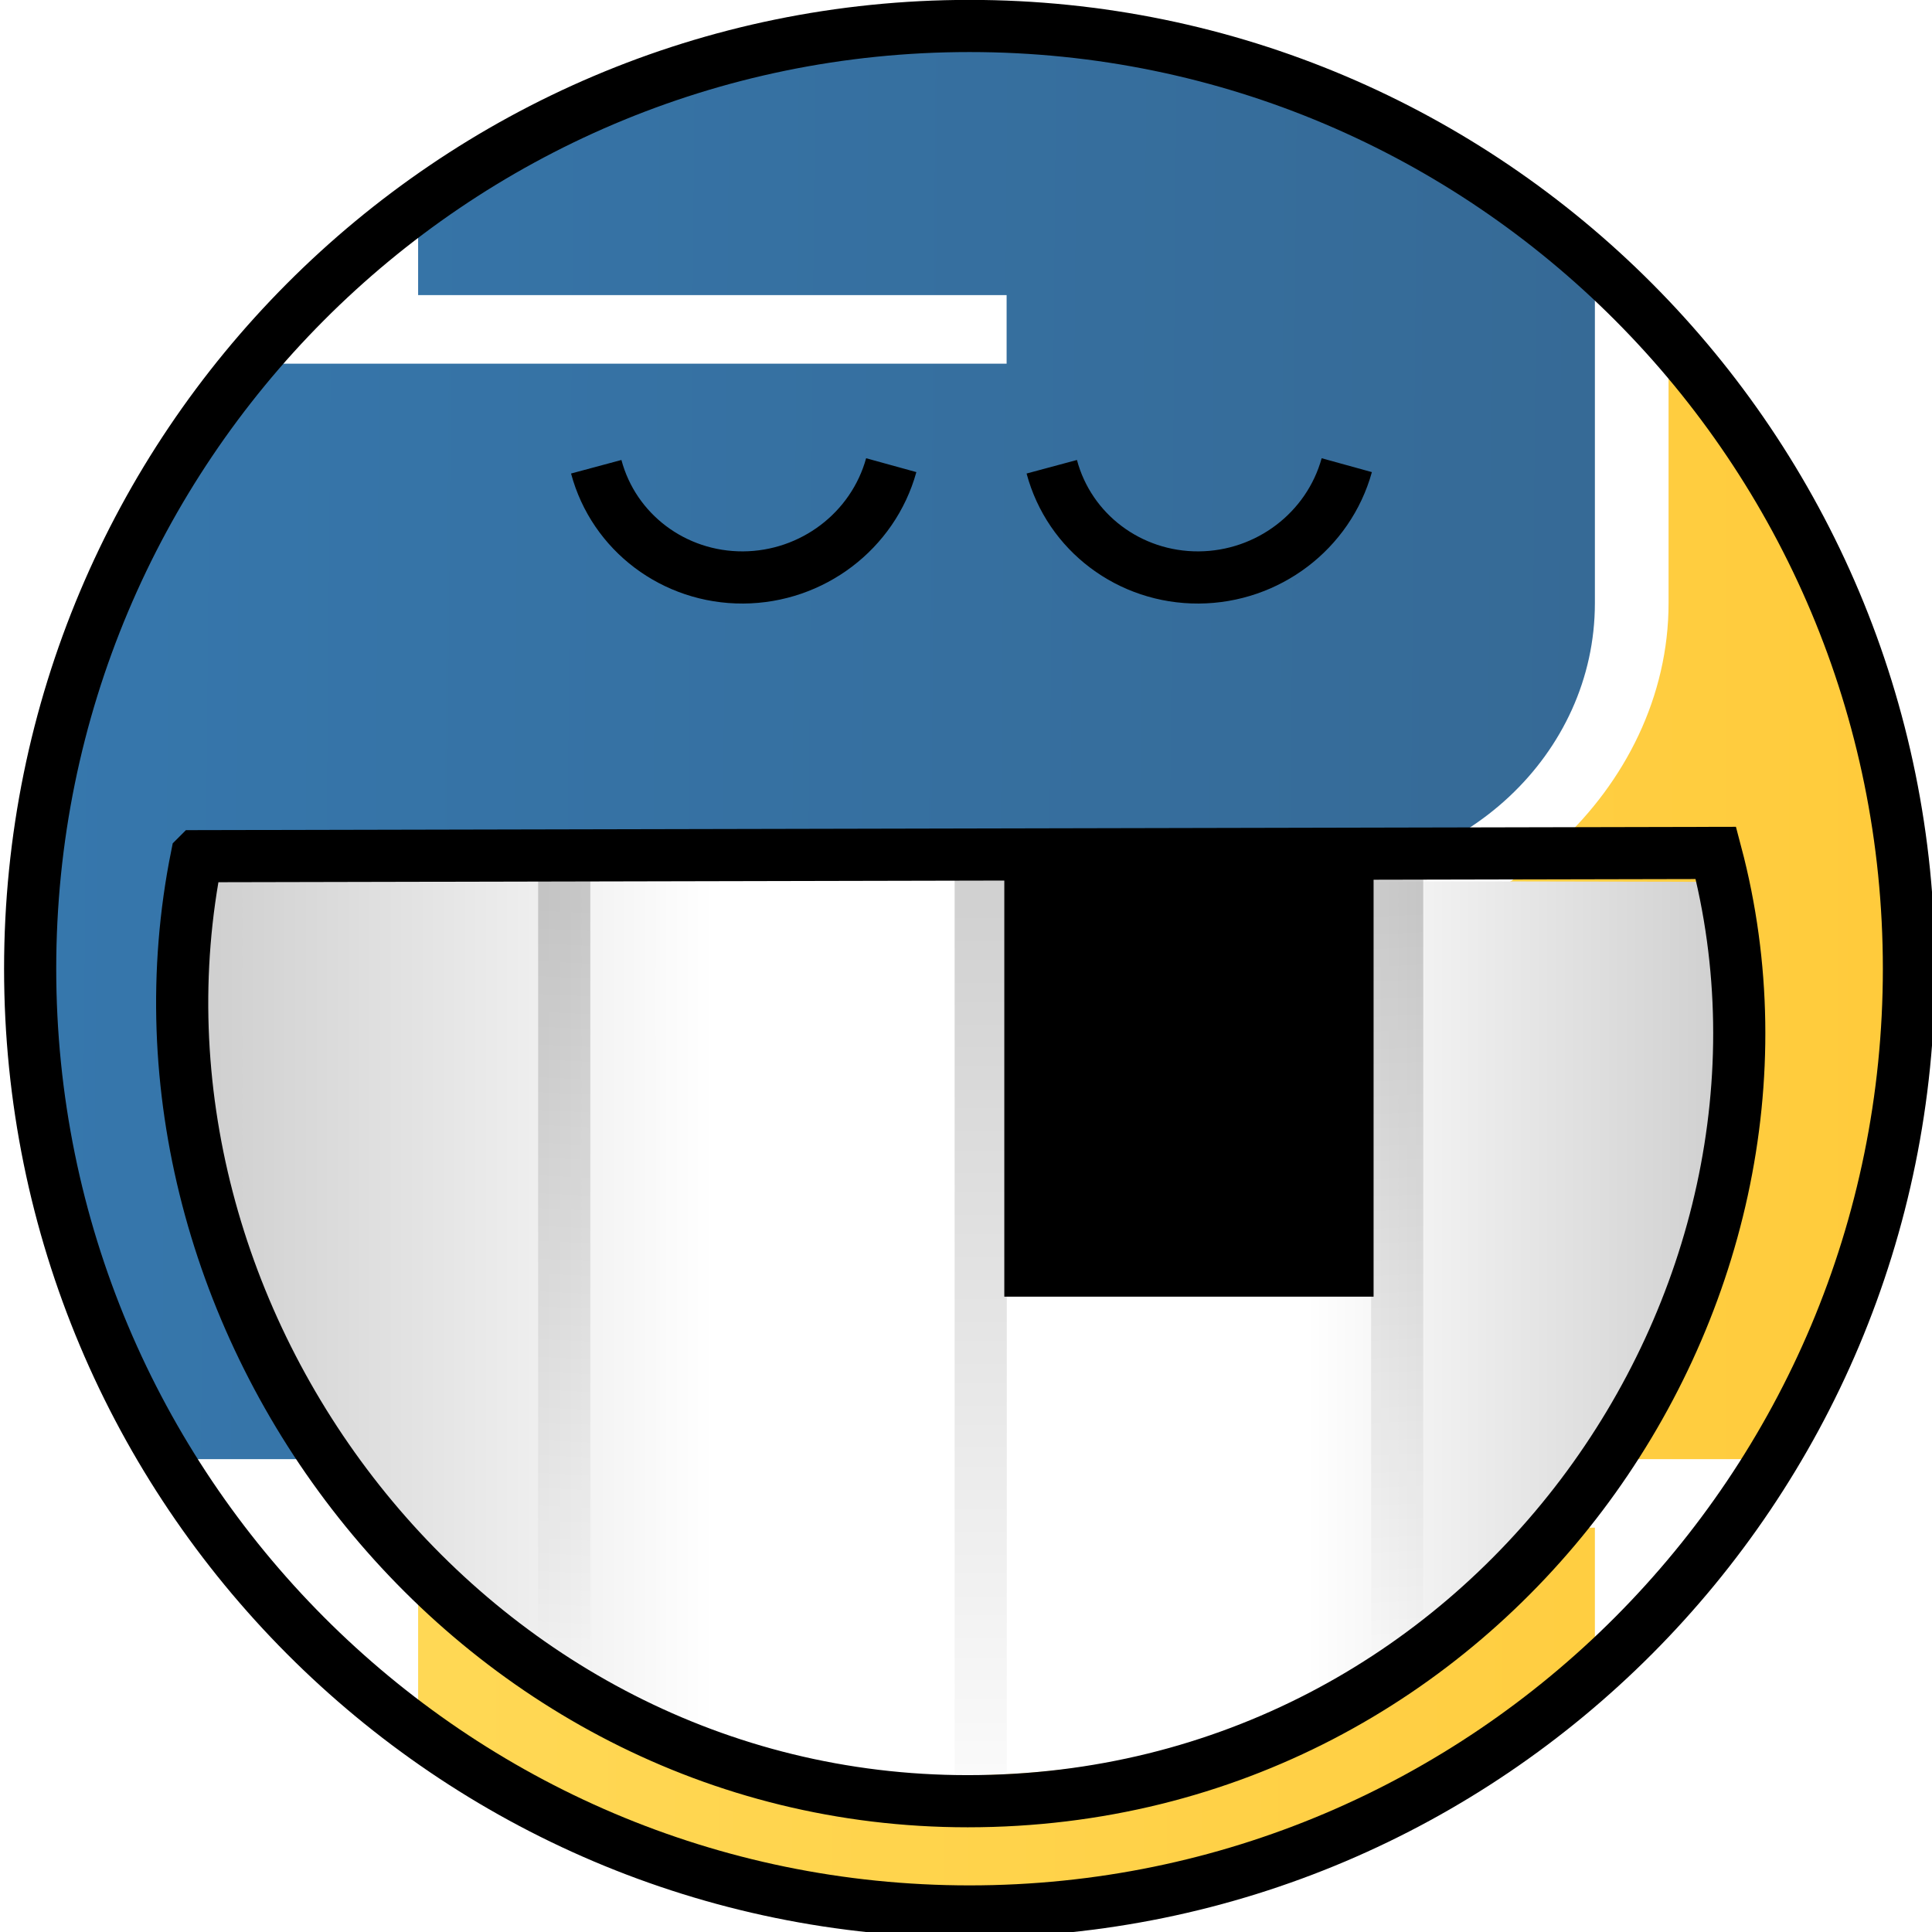
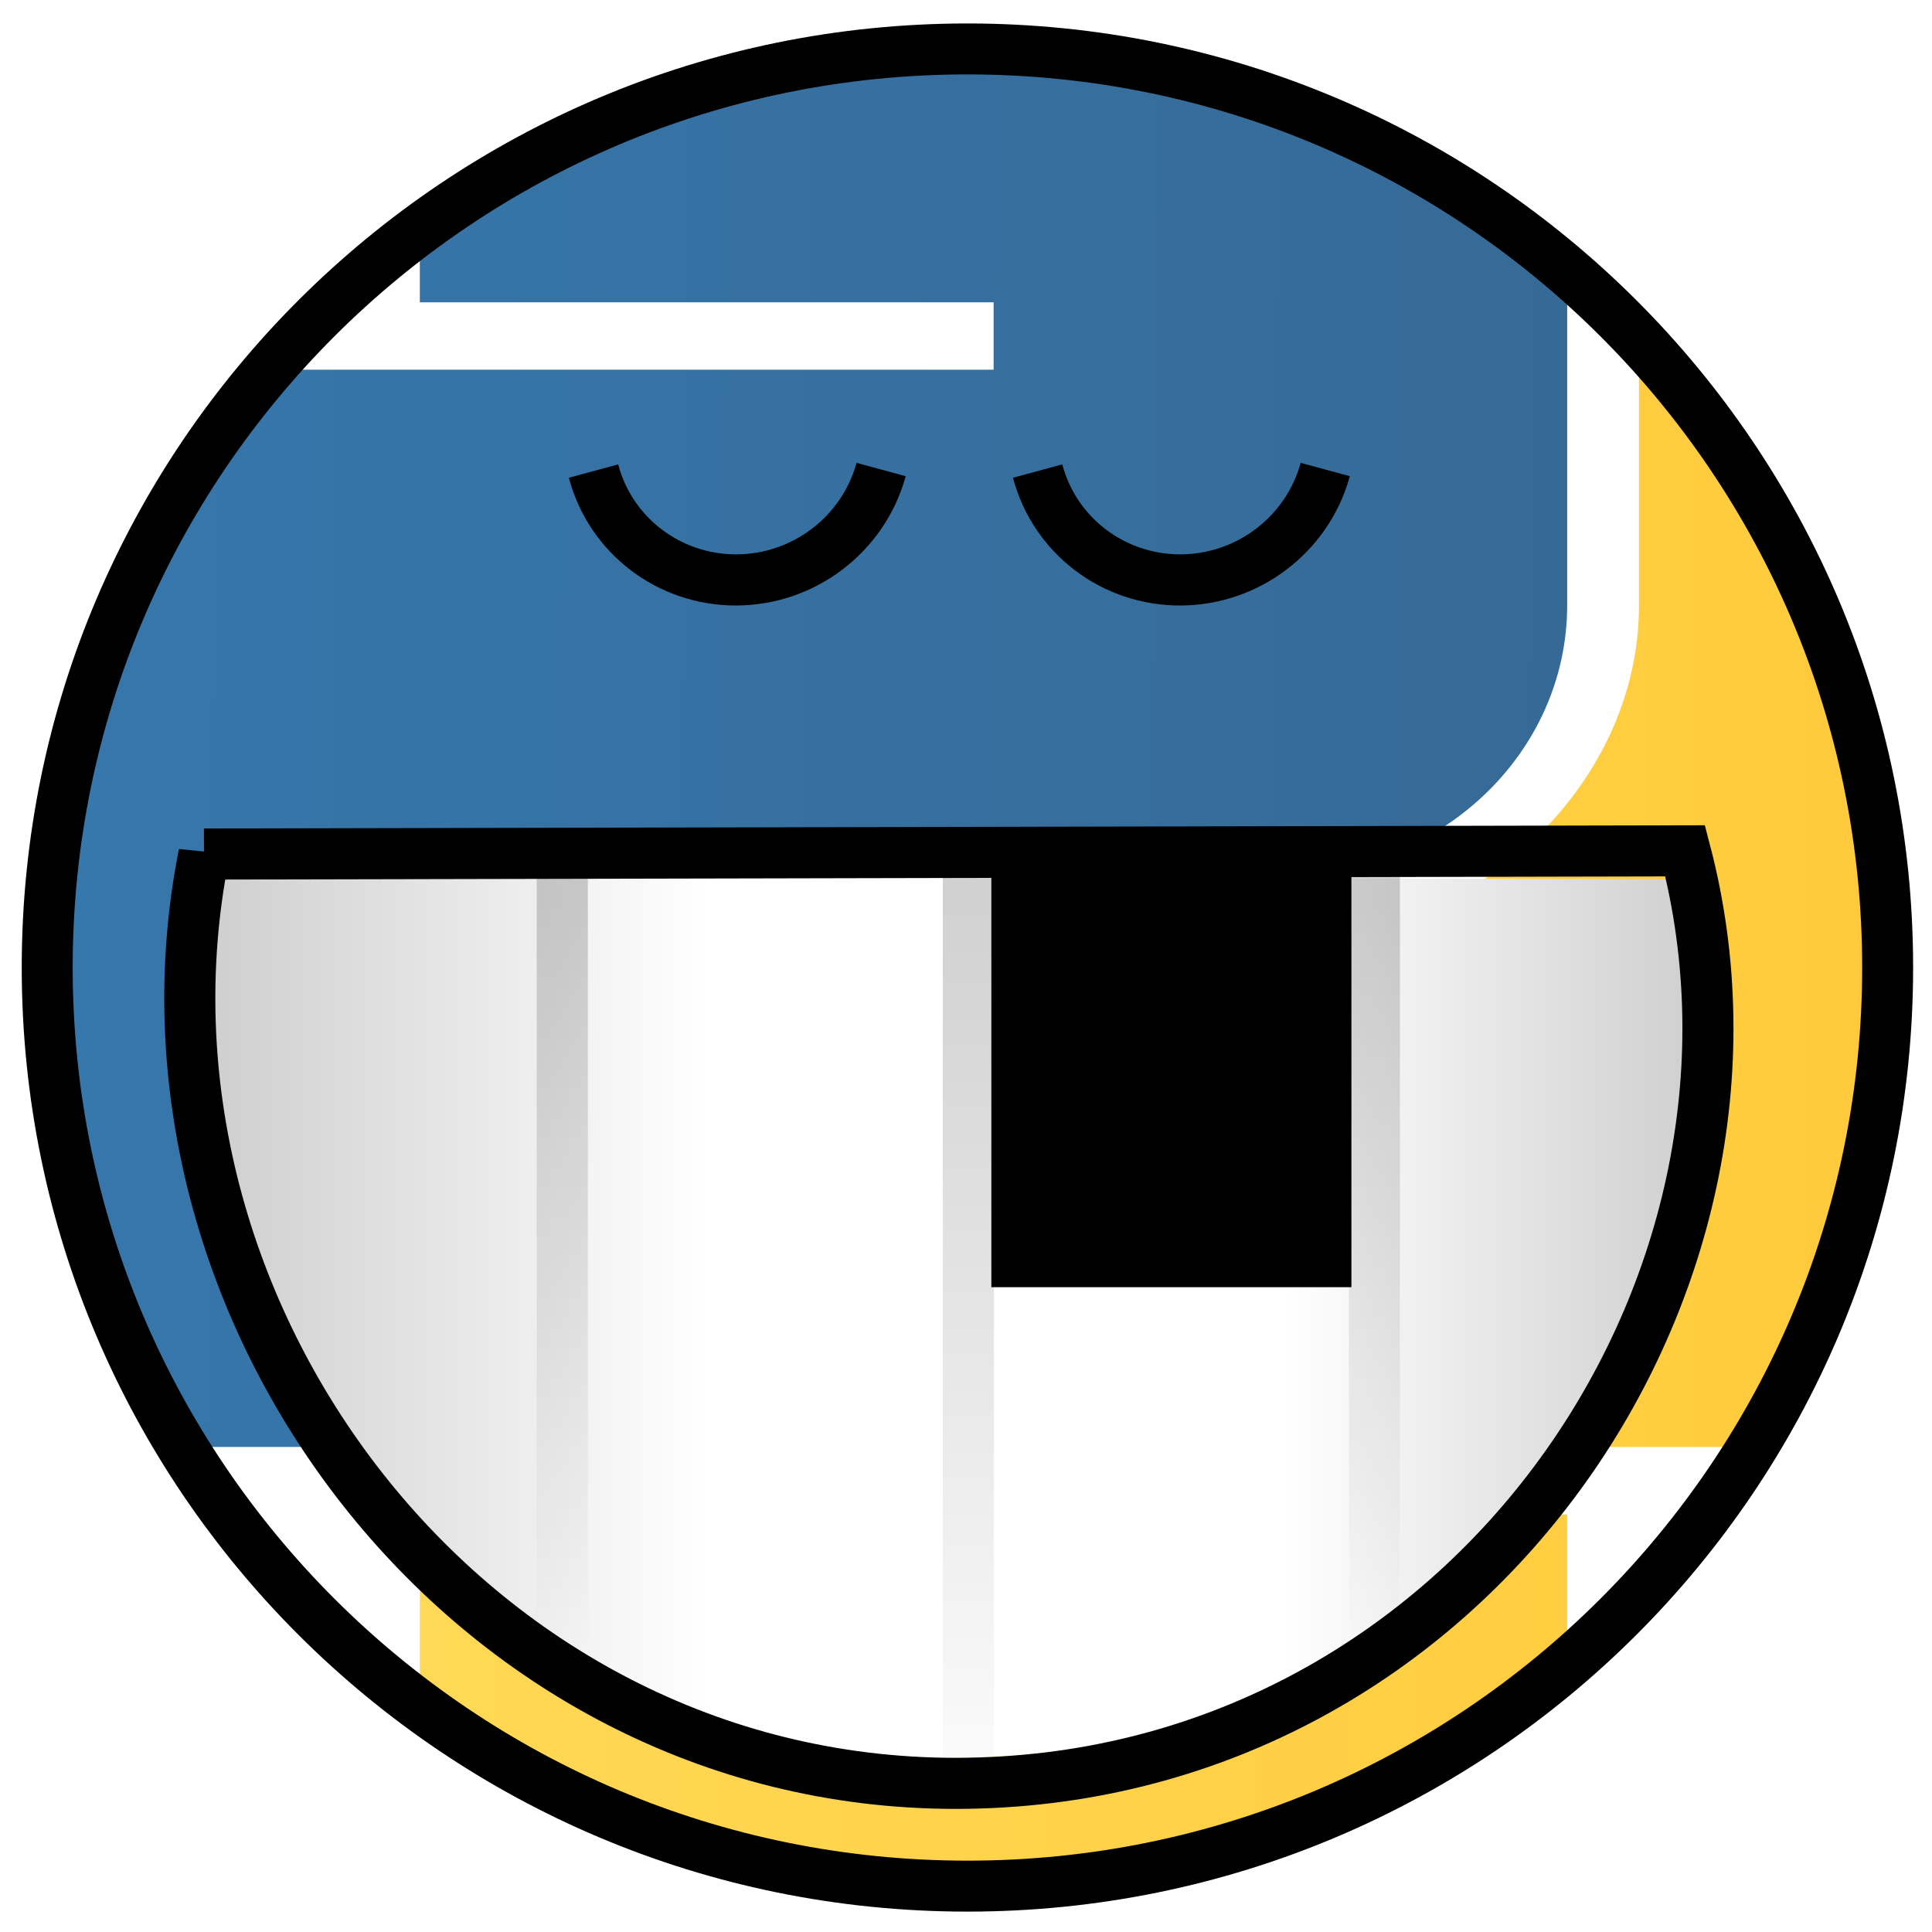
<svg xmlns="http://www.w3.org/2000/svg" xmlns:xlink="http://www.w3.org/1999/xlink" width="480" height="480" id="svg4376" version="1.1">
  <defs id="defs3">
    <linearGradient id="linearGradient2102">
      <stop style="stop-color:#000000;stop-opacity:1;" offset="0" id="stop2104" />
      <stop style="stop-color:#000000;stop-opacity:0;" offset="1" id="stop2106" />
    </linearGradient>
    <linearGradient id="linearGradient3290">
      <stop style="stop-color:#fffcde;stop-opacity:1;" offset="0" id="stop3292" />
      <stop id="stop3294" offset="0.645" style="stop-color:#f6e76a;stop-opacity:1;" />
      <stop style="stop-color:#ffb738;stop-opacity:1;" offset="1" id="stop3296" />
    </linearGradient>
    <linearGradient id="linearGradient3068">
      <stop style="stop-color:#cccccc;stop-opacity:1;" offset="0" id="stop3070" />
      <stop id="stop3076" offset="0.346" style="stop-color:#ffffff;stop-opacity:1;" />
      <stop style="stop-color:#ffffff;stop-opacity:1;" offset="0.725" id="stop3078" />
      <stop style="stop-color:#cecece;stop-opacity:1;" offset="1" id="stop3072" />
    </linearGradient>
    <linearGradient xlink:href="#linearGradient2102" id="linearGradient2108" x1="14" y1="21.062" x2="14" y2="32.875" gradientUnits="userSpaceOnUse" gradientTransform="matrix(1,0,0,1.033654,1.5,-0.627404)" />
-     <linearGradient xlink:href="#linearGradient2102" id="linearGradient2112" gradientUnits="userSpaceOnUse" x1="14" y1="21.062" x2="14" y2="34.306" gradientTransform="matrix(12.9342,0,0,18.2313,62.57551,-590.2891)" />
-     <linearGradient xlink:href="#linearGradient2102" id="linearGradient2116" gradientUnits="userSpaceOnUse" gradientTransform="matrix(12.9342,0,0,15.21169,-40.8981,-527.6564)" x1="14" y1="21.062" x2="13.5" y2="33.427" />
-     <linearGradient xlink:href="#linearGradient2102" id="linearGradient2120" gradientUnits="userSpaceOnUse" gradientTransform="matrix(12.9342,0,0,15.05488,166.0491,-523.4233)" x1="14" y1="21.062" x2="14.5" y2="33.431" />
+     <linearGradient xlink:href="#linearGradient2102" id="linearGradient2112" gradientUnits="userSpaceOnUse" x1="14" y1="21.062" x2="14" y2="34.306" gradientTransform="matrix(12.61068,0,0,17.92831,64.03547,-584.6588)" />
+     <linearGradient xlink:href="#linearGradient2102" id="linearGradient2116" gradientUnits="userSpaceOnUse" gradientTransform="matrix(12.61068,0,0,14.95889,-36.84994,-523.067)" x1="14" y1="21.062" x2="13.5" y2="33.427" />
+     <linearGradient xlink:href="#linearGradient2102" id="linearGradient2120" gradientUnits="userSpaceOnUse" gradientTransform="matrix(12.61068,0,0,14.80469,164.9209,-518.9042)" x1="14" y1="21.062" x2="14.5" y2="33.431" />
    <linearGradient xlink:href="#linearGradient2102" id="linearGradient2124" gradientUnits="userSpaceOnUse" gradientTransform="matrix(1,0,0,1.071351,-22.5,-3.854623)" x1="14" y1="21.062" x2="14" y2="35.744" />
-     <linearGradient xlink:href="#linearGradient3068" id="linearGradient2132" x1="9.789" y1="29.629" x2="38.391" y2="29.629" gradientUnits="userSpaceOnUse" gradientTransform="matrix(13.56664,0,0,12.98042,-89.63327,-486.8828)" />
+     <linearGradient xlink:href="#linearGradient3068" id="linearGradient2132" x1="9.789" y1="29.629" x2="38.391" y2="29.629" gradientUnits="userSpaceOnUse" gradientTransform="matrix(13.2273,0,0,12.7647,-84.36609,-482.971)" />
    <linearGradient gradientTransform="matrix(2.546606,0,0,2.347422,-68.48473,-499.0822)" xlink:href="#linearGradient4671" id="linearGradient4677" x1="224.24" y1="144.757" x2="-65.309" y2="144.757" gradientUnits="userSpaceOnUse" />
    <linearGradient id="linearGradient4671">
      <stop style="stop-color:#ffc836;stop-opacity:1;" offset="0" id="stop4673" />
      <stop style="stop-color:#ffe873;stop-opacity:1;" offset="1" id="stop4675" />
    </linearGradient>
    <linearGradient gradientTransform="matrix(2.546606,0,0,2.347422,-68.48473,-499.0822)" xlink:href="#linearGradient4689" id="linearGradient4695" x1="172.942" y1="77.476" x2="26.67" y2="76.313" gradientUnits="userSpaceOnUse" />
    <linearGradient id="linearGradient4689">
      <stop style="stop-color:#366a96;stop-opacity:1;" offset="0" id="stop4691" />
      <stop style="stop-color:#3679b0;stop-opacity:1" offset="1" id="stop4693" />
    </linearGradient>
    <clipPath clipPathUnits="userSpaceOnUse" id="clipPath5479">
      <circle style="color:#000000;display:inline;overflow:visible;visibility:visible;opacity:1;fill:#ffff00;fill-opacity:1;fill-rule:evenodd;stroke:#000000;stroke-width:10.733;stroke-linecap:round;stroke-linejoin:round;stroke-miterlimit:4;stroke-dasharray:none;stroke-dashoffset:0;stroke-opacity:1;marker:none;marker-start:none;marker-mid:none;marker-end:none" id="circle5481" cx="242.78" cy="-204.395" r="193.677" />
    </clipPath>
  </defs>
  <g id="layer1" transform="translate(0,432)">
-     <g id="g5462" clip-path="url(#clipPath5479)" transform="matrix(1.205037,0,0,1.209343,-51.94395,60.21865)">
+     <g id="g5462" clip-path="url(#clipPath5479)" transform="matrix(1.174896,0,0,1.189246,-47.61949,55.03829)">
      <path id="path1948" d="m 129.311,-388.593 c 0,-31.979 9.302,-49.376 60.666,-57.661 34.872,-5.634 79.585,-6.338 121.287,0 32.939,5.012 60.666,27.629 60.666,57.661 l 0,105.504 c 0,30.943 -26.918,56.294 -60.666,56.294 l -121.287,0 c -41.163,0 -75.855,32.351 -75.855,68.928 l 0,50.619 -41.702,0 c -35.276,0 -55.813,-23.445 -64.441,-56.252 -11.639,-44.074 -11.145,-70.336 0,-112.546 9.662,-36.825 40.534,-56.252 75.81,-56.252 l 45.522,0 121.332,0 0,-14.084 -121.332,0 0,-42.21 0,0 z" style="fill:url(#linearGradient4695);fill-opacity:1" />
      <path id="path1950" d="m 371.931,-50.954 c 0,31.979 -30.108,48.175 -60.666,56.252 -45.971,12.178 -82.865,10.314 -121.287,0 -32.086,-8.616 -60.666,-26.221 -60.666,-56.252 l 0,-105.504 c 0,-30.363 27.457,-56.294 60.666,-56.294 l 121.287,0 c 40.399,0 75.855,-32.186 75.855,-70.336 l 0,-49.211 45.477,0 c 35.321,0 51.948,24.191 60.666,56.252 12.133,44.53 12.672,77.834 0,112.546 -12.268,33.718 -25.39,56.252 -60.666,56.252 l -60.666,0 -121.287,0 0,14.084 121.287,0 0,42.21 z" style="fill:url(#linearGradient4677);fill-opacity:1" />
    </g>
-     <ellipse id="path4322" style="color:#000000;display:inline;overflow:visible;visibility:visible;opacity:0.677;fill:none;fill-opacity:1;fill-rule:evenodd;stroke:none;stroke-width:10.733;stroke-linecap:round;stroke-linejoin:round;stroke-miterlimit:4;stroke-dasharray:none;stroke-dashoffset:0;stroke-opacity:1;marker:none;marker-start:none;marker-mid:none;marker-end:none" cx="240.616" cy="-186.964" rx="221.808" ry="222.601" />
-     <path style="fill:none;fill-opacity:1;stroke:#000000;stroke-width:12.957;stroke-linecap:butt;stroke-miterlimit:4;stroke-dasharray:none;stroke-dashoffset:0;stroke-opacity:1" id="path1364" d="m -333.989,-237.338 a 38.003,37.31 0 0 1 -28.167,36.039 38.003,37.31 0 0 1 -42.748,-17.384" transform="matrix(-0.9656943,0.2596815,0.2579589,0.9661559,0,0)" />
-     <path transform="matrix(-0.9656943,0.2596815,0.2579589,0.9661559,0,0)" d="m -224.645,-266.728 a 38.003,37.31 0 0 1 -28.167,36.039 38.003,37.31 0 0 1 -42.748,-17.384" id="path2094" style="fill:none;fill-opacity:1;stroke:#000000;stroke-width:12.957;stroke-linecap:butt;stroke-miterlimit:4;stroke-dasharray:none;stroke-dashoffset:0;stroke-opacity:1" />
-     <path id="path2096" d="M 45.6,-213.713 C 25.694,-115.485 106.288,9.129 237.688,9.129 c 132.543,0 213.486,-109.43 190.392,-222.03 l -382.48,-0.811 z" style="color:#000000;display:inline;overflow:visible;visibility:visible;opacity:1;fill:url(#linearGradient2132);fill-opacity:1;fill-rule:nonzero;stroke:none;stroke-width:1;stroke-linecap:butt;stroke-linejoin:miter;stroke-miterlimit:4;stroke-dasharray:none;stroke-dashoffset:0;stroke-opacity:1;marker:none;marker-start:none;marker-mid:none;marker-end:none" />
-     <path id="path2110" d="m 243.654,-207.432 0,218.776" style="opacity:0.182;fill:none;fill-opacity:0.75;fill-rule:evenodd;stroke:url(#linearGradient2112);stroke-width:12.957px;stroke-linecap:square;stroke-linejoin:miter;stroke-opacity:1" />
-     <path style="opacity:0.182;fill:none;fill-opacity:0.75;fill-rule:evenodd;stroke:url(#linearGradient2116);stroke-width:12.957px;stroke-linecap:square;stroke-linejoin:miter;stroke-opacity:1" d="m 140.181,-208.211 0,182.54" id="path2114" />
-     <path id="path2118" d="m 347.128,-207.27 0,180.659" style="opacity:0.182;fill:none;fill-opacity:0.75;fill-rule:evenodd;stroke:url(#linearGradient2120);stroke-width:12.957px;stroke-linecap:square;stroke-linejoin:miter;stroke-opacity:1" />
-     <path style="color:#000000;display:inline;overflow:visible;visibility:visible;opacity:1;fill:none;fill-opacity:1;fill-rule:nonzero;stroke:#000000;stroke-width:12.957;stroke-linecap:butt;stroke-linejoin:miter;stroke-miterlimit:4;stroke-dasharray:none;stroke-dashoffset:0;stroke-opacity:1;marker:none;marker-start:none;marker-mid:none;marker-end:none" d="M 48.877,-219.28 C 25.846,-104.768 115.605,15.507 240.421,15.507 c 129.388,0 215.383,-124.331 185.885,-235.599 l -377.428,0.811 z" id="path2756" />
-     <rect style="fill:#000000;fill-opacity:1;stroke:#000000;stroke-width:1.207;stroke-opacity:1" id="rect3101" width="90.539" height="103.843" x="250.121" y="-214.294" />
-     <ellipse style="color:#000000;display:inline;overflow:visible;visibility:visible;opacity:1;fill:none;fill-opacity:1;fill-rule:evenodd;stroke:#000000;stroke-width:12.957;stroke-linecap:round;stroke-linejoin:round;stroke-miterlimit:4;stroke-dasharray:none;stroke-dashoffset:0;stroke-opacity:1;marker:none;marker-start:none;marker-mid:none;marker-end:none" id="path4320" cx="240.88" cy="-191.325" rx="233.389" ry="234.223" />
+     <ellipse id="path4322" style="color:#000000;display:inline;overflow:visible;visibility:visible;opacity:0.677;fill:none;fill-opacity:1;fill-rule:evenodd;stroke:none;stroke-width:10.733;stroke-linecap:round;stroke-linejoin:round;stroke-miterlimit:4;stroke-dasharray:none;stroke-dashoffset:0;stroke-opacity:1;marker:none;marker-start:none;marker-mid:none;marker-end:none" cx="237.622" cy="-188.037" rx="216.26" ry="218.902" />
+     <path style="fill:none;fill-opacity:1;stroke:#000000;stroke-width:12.688;stroke-linecap:butt;stroke-miterlimit:4;stroke-dasharray:none;stroke-dashoffset:0;stroke-opacity:1" id="path1364" d="m -329.819,-236.504 a 37.074,36.669 0 0 1 -27.479,35.42 37.074,36.669 0 0 1 -41.703,-17.085" transform="matrix(-0.9651317,0.2617647,0.2559016,0.9667028,0,0)" />
+     <path transform="matrix(-0.9651317,0.2617647,0.2559016,0.9667028,0,0)" d="m -223.148,-265.389 a 37.074,36.669 0 0 1 -27.479,35.42 37.074,36.669 0 0 1 -41.703,-17.085" id="path2094" style="fill:none;fill-opacity:1;stroke:#000000;stroke-width:12.688;stroke-linecap:butt;stroke-miterlimit:4;stroke-dasharray:none;stroke-dashoffset:0;stroke-opacity:1" />
+     <path id="path2096" d="M 47.484,-214.341 C 28.077,-117.746 106.654,4.797 234.767,4.797 c 129.228,0 208.146,-107.612 185.63,-218.341 l -372.913,-0.798 z" style="color:#000000;display:inline;overflow:visible;visibility:visible;opacity:1;fill:url(#linearGradient2132);fill-opacity:1;fill-rule:nonzero;stroke:none;stroke-width:1;stroke-linecap:butt;stroke-linejoin:miter;stroke-miterlimit:4;stroke-dasharray:none;stroke-dashoffset:0;stroke-opacity:1;marker:none;marker-start:none;marker-mid:none;marker-end:none" />
+     <path id="path2110" d="m 240.585,-208.164 0,215.14" style="opacity:0.182;fill:none;fill-opacity:0.75;fill-rule:evenodd;stroke:url(#linearGradient2112);stroke-width:12.687px;stroke-linecap:square;stroke-linejoin:miter;stroke-opacity:1" />
+     <path style="opacity:0.182;fill:none;fill-opacity:0.75;fill-rule:evenodd;stroke:url(#linearGradient2116);stroke-width:12.687px;stroke-linecap:square;stroke-linejoin:miter;stroke-opacity:1" d="m 139.7,-208.93 0,179.507" id="path2114" />
+     <path id="path2118" d="m 341.47,-208.005 0,177.657" style="opacity:0.182;fill:none;fill-opacity:0.75;fill-rule:evenodd;stroke:url(#linearGradient2120);stroke-width:12.687px;stroke-linecap:square;stroke-linejoin:miter;stroke-opacity:1" />
+     <path style="color:#000000;display:inline;overflow:visible;visibility:visible;opacity:1;fill:none;fill-opacity:1;fill-rule:nonzero;stroke:#000000;stroke-width:12.687;stroke-linecap:butt;stroke-linejoin:miter;stroke-miterlimit:4;stroke-dasharray:none;stroke-dashoffset:0;stroke-opacity:1;marker:none;marker-start:none;marker-mid:none;marker-end:none" d="M 50.68,-219.816 C 28.225,-107.206 115.739,11.07 237.432,11.07 c 126.151,0 209.996,-122.265 181.235,-231.683 l -367.987,0.798 z" id="path2756" />
+     <rect style="fill:#000000;fill-opacity:1;stroke:#000000;stroke-width:1.182;stroke-opacity:1" id="rect3101" width="88.275" height="102.118" x="246.89" y="-214.912" />
+     <ellipse style="color:#000000;display:inline;overflow:visible;visibility:visible;opacity:1;fill:none;fill-opacity:1;fill-rule:evenodd;stroke:#000000;stroke-width:12.659;stroke-linecap:round;stroke-linejoin:round;stroke-miterlimit:4;stroke-dasharray:none;stroke-dashoffset:0;stroke-opacity:1;marker:none;marker-start:none;marker-mid:none;marker-end:none" id="path4320" cx="240.355" cy="-191.618" rx="228.626" ry="228.223" />
  </g>
</svg>
